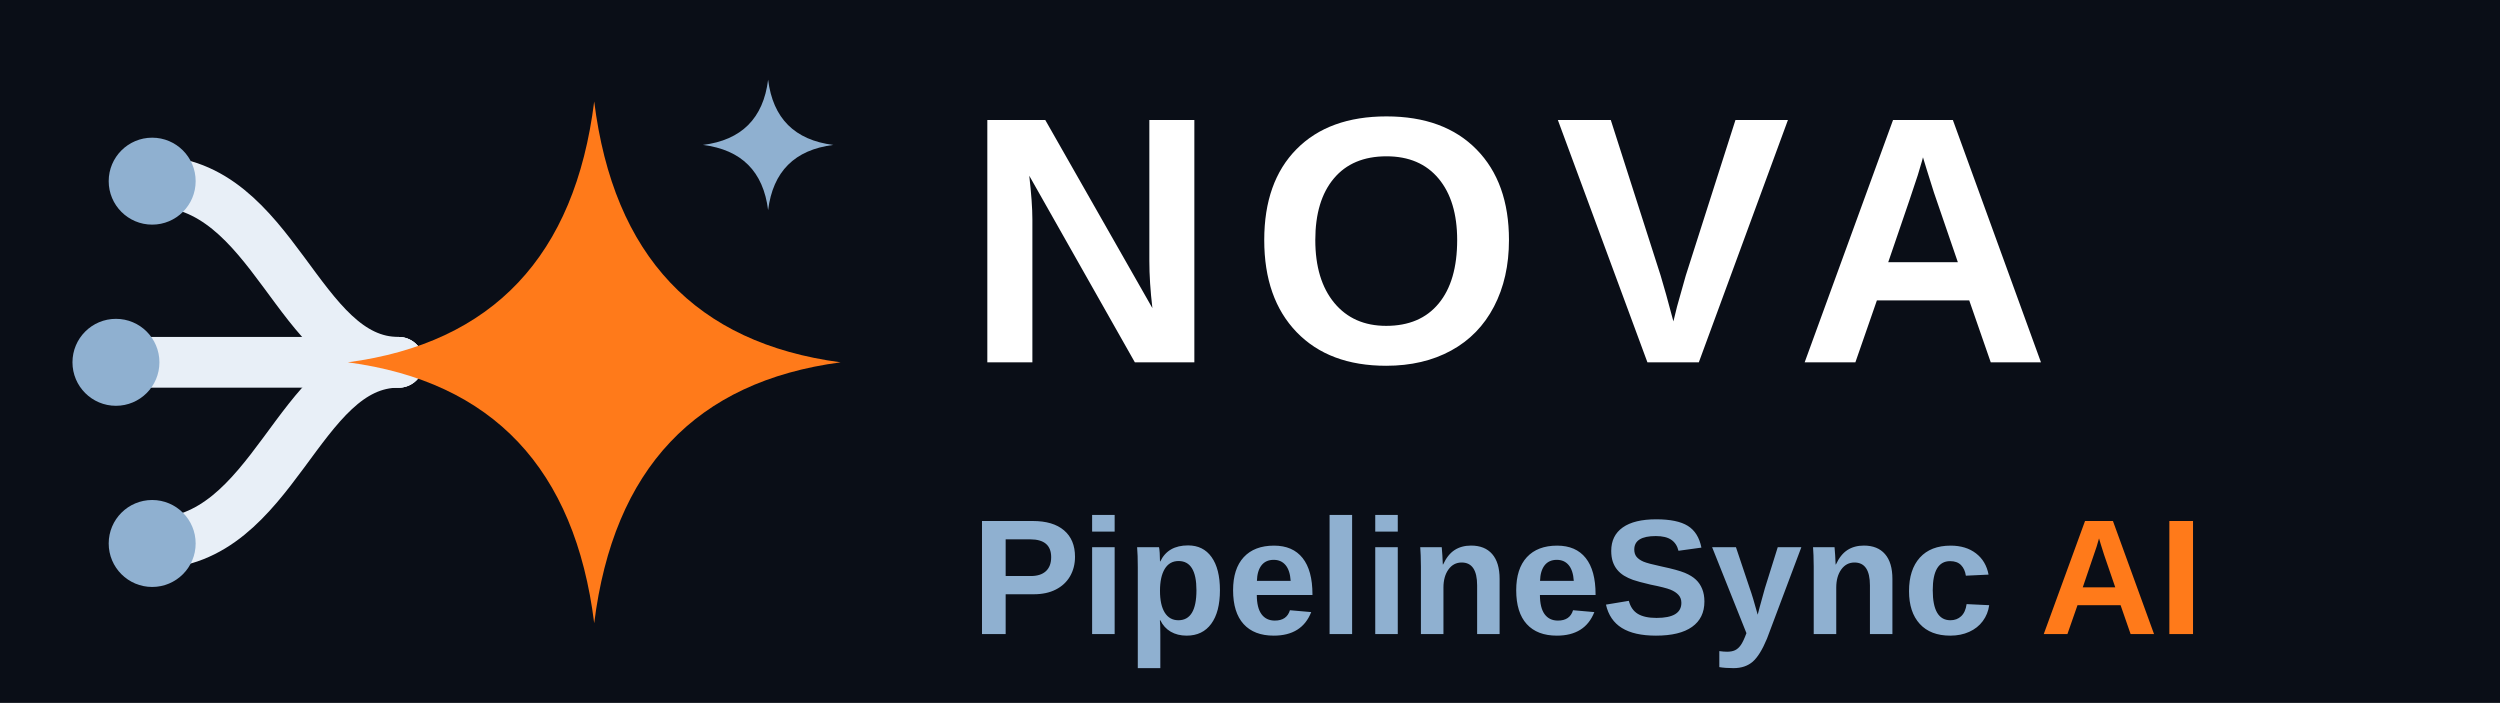
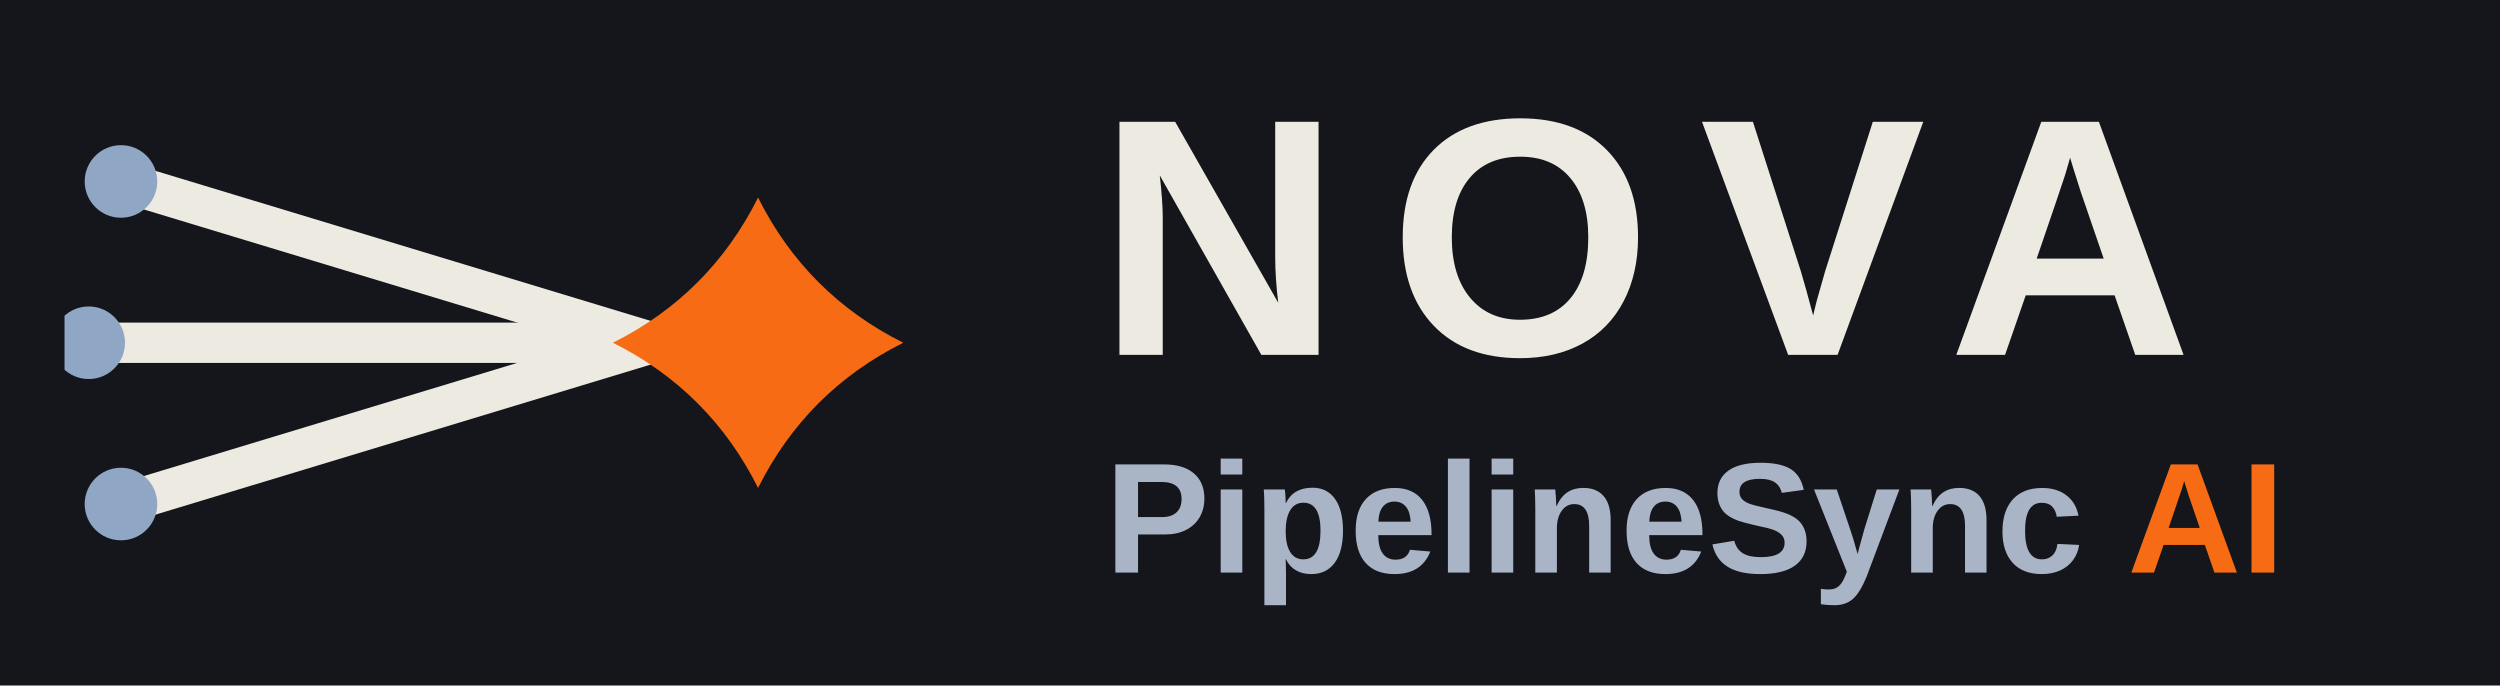
- <svg xmlns="http://www.w3.org/2000/svg" viewBox="0 0 690 194" width="690" height="194" role="img" aria-label="Nova PipelineSync AI">
-   <rect width="690" height="194" fill="#0A0E17" />
-   <g transform="translate(16 16)">
-     <svg viewBox="-10 16 222 162" height="162" width="222" role="img" aria-label="Nova PipelineSync AI">
-       <path d="M16 50 C50 50 56 100 84 100" fill="none" stroke="#E8EFF7" stroke-width="14" stroke-linecap="round" />
-       <path d="M6 100 L84 100" fill="none" stroke="#E8EFF7" stroke-width="14" stroke-linecap="round" />
-       <path d="M16 150 C50 150 56 100 84 100" fill="none" stroke="#E8EFF7" stroke-width="14" stroke-linecap="round" />
-       <circle cx="16" cy="50" r="12" fill="#8FB0D0" />
-       <circle cx="6" cy="100" r="12" fill="#8FB0D0" />
-       <circle cx="16" cy="150" r="12" fill="#8FB0D0" />
-       <path d="M138 28 Q146 92 206 100 Q146 108 138 172 Q130 108 70 100 Q130 92 138 28 Z" fill="#FF7A1A" />
-       <path d="M186 22 Q188 38 204 40 Q188 42 186 58 Q184 42 168 40 Q184 38 186 22 Z" fill="#8FB0D0" />
+ <svg xmlns="http://www.w3.org/2000/svg" viewBox="0 0 620 170" width="620" height="170" role="img" aria-label="Nova PipelineSync AI">
+   <rect width="620" height="170" fill="#14161B" />
+   <g transform="translate(16 15)">
+     <svg viewBox="0 0 220 140" height="140" width="220" role="img" aria-label="Nova PipelineSync AI">
+       <path d="M14 30 L146 70" fill="none" stroke="#EDEAE1" stroke-width="10" stroke-linecap="round" />
+       <path d="M6 70 L146 70" fill="none" stroke="#EDEAE1" stroke-width="10" stroke-linecap="round" />
+       <path d="M14 110 L146 70" fill="none" stroke="#EDEAE1" stroke-width="10" stroke-linecap="round" />
+       <circle cx="14" cy="30" r="9" fill="#8FA6C4" />
+       <circle cx="6" cy="70" r="9" fill="#8FA6C4" />
+       <circle cx="14" cy="110" r="9" fill="#8FA6C4" />
+       <path d="M172 34 Q184 58 208 70 Q184 82 172 106 Q160 82 136 70 Q160 58 172 34 Z" fill="#F76B15" />
    </svg>
  </g>
  <g font-family="Arial, Helvetica, sans-serif">
-     <text x="266" y="100" fill="#FFFFFF" font-size="97.2" font-weight="800" letter-spacing="0.09em">NOVA</text>
-     <text x="268" y="175" fill="#8FB0D0" font-size="45.36" font-weight="600">PipelineSync <tspan fill="#FF7A1A" font-weight="800">AI</tspan>
+     <text x="272" y="88" fill="#EDEAE1" font-size="84" font-weight="700" letter-spacing="0.14em">NOVA</text>
+     <text x="274" y="142" fill="#A9B4C6" font-size="39" font-weight="600">PipelineSync <tspan fill="#F76B15" font-weight="700">AI</tspan>
    </text>
  </g>
</svg>
